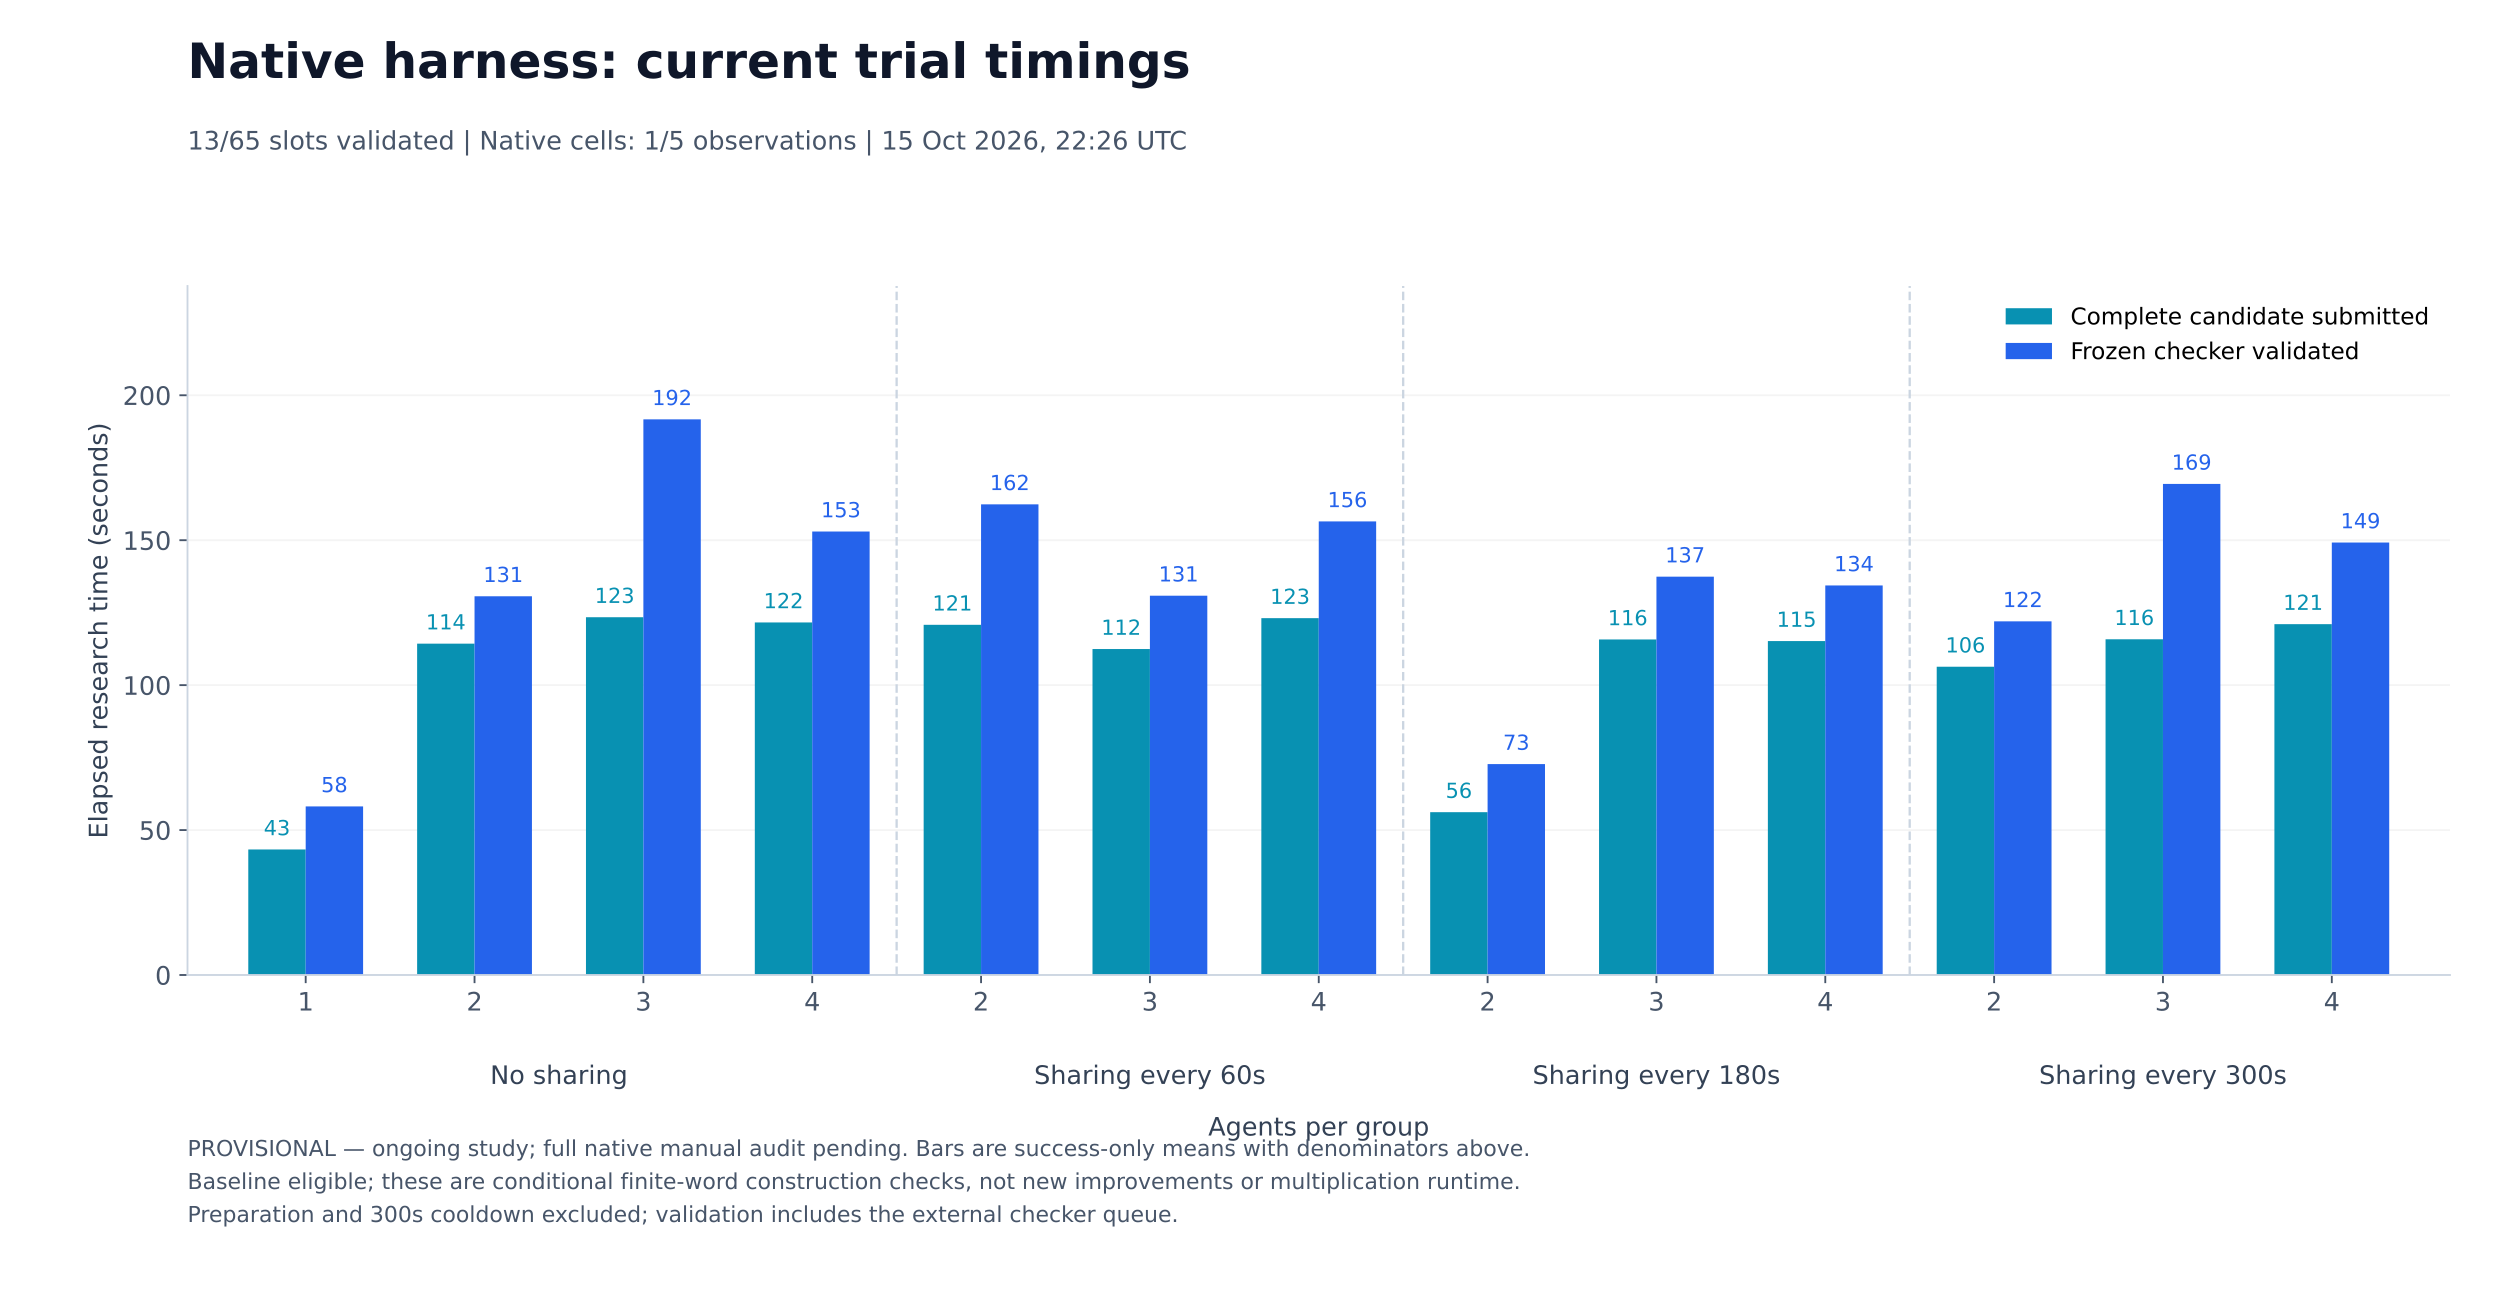
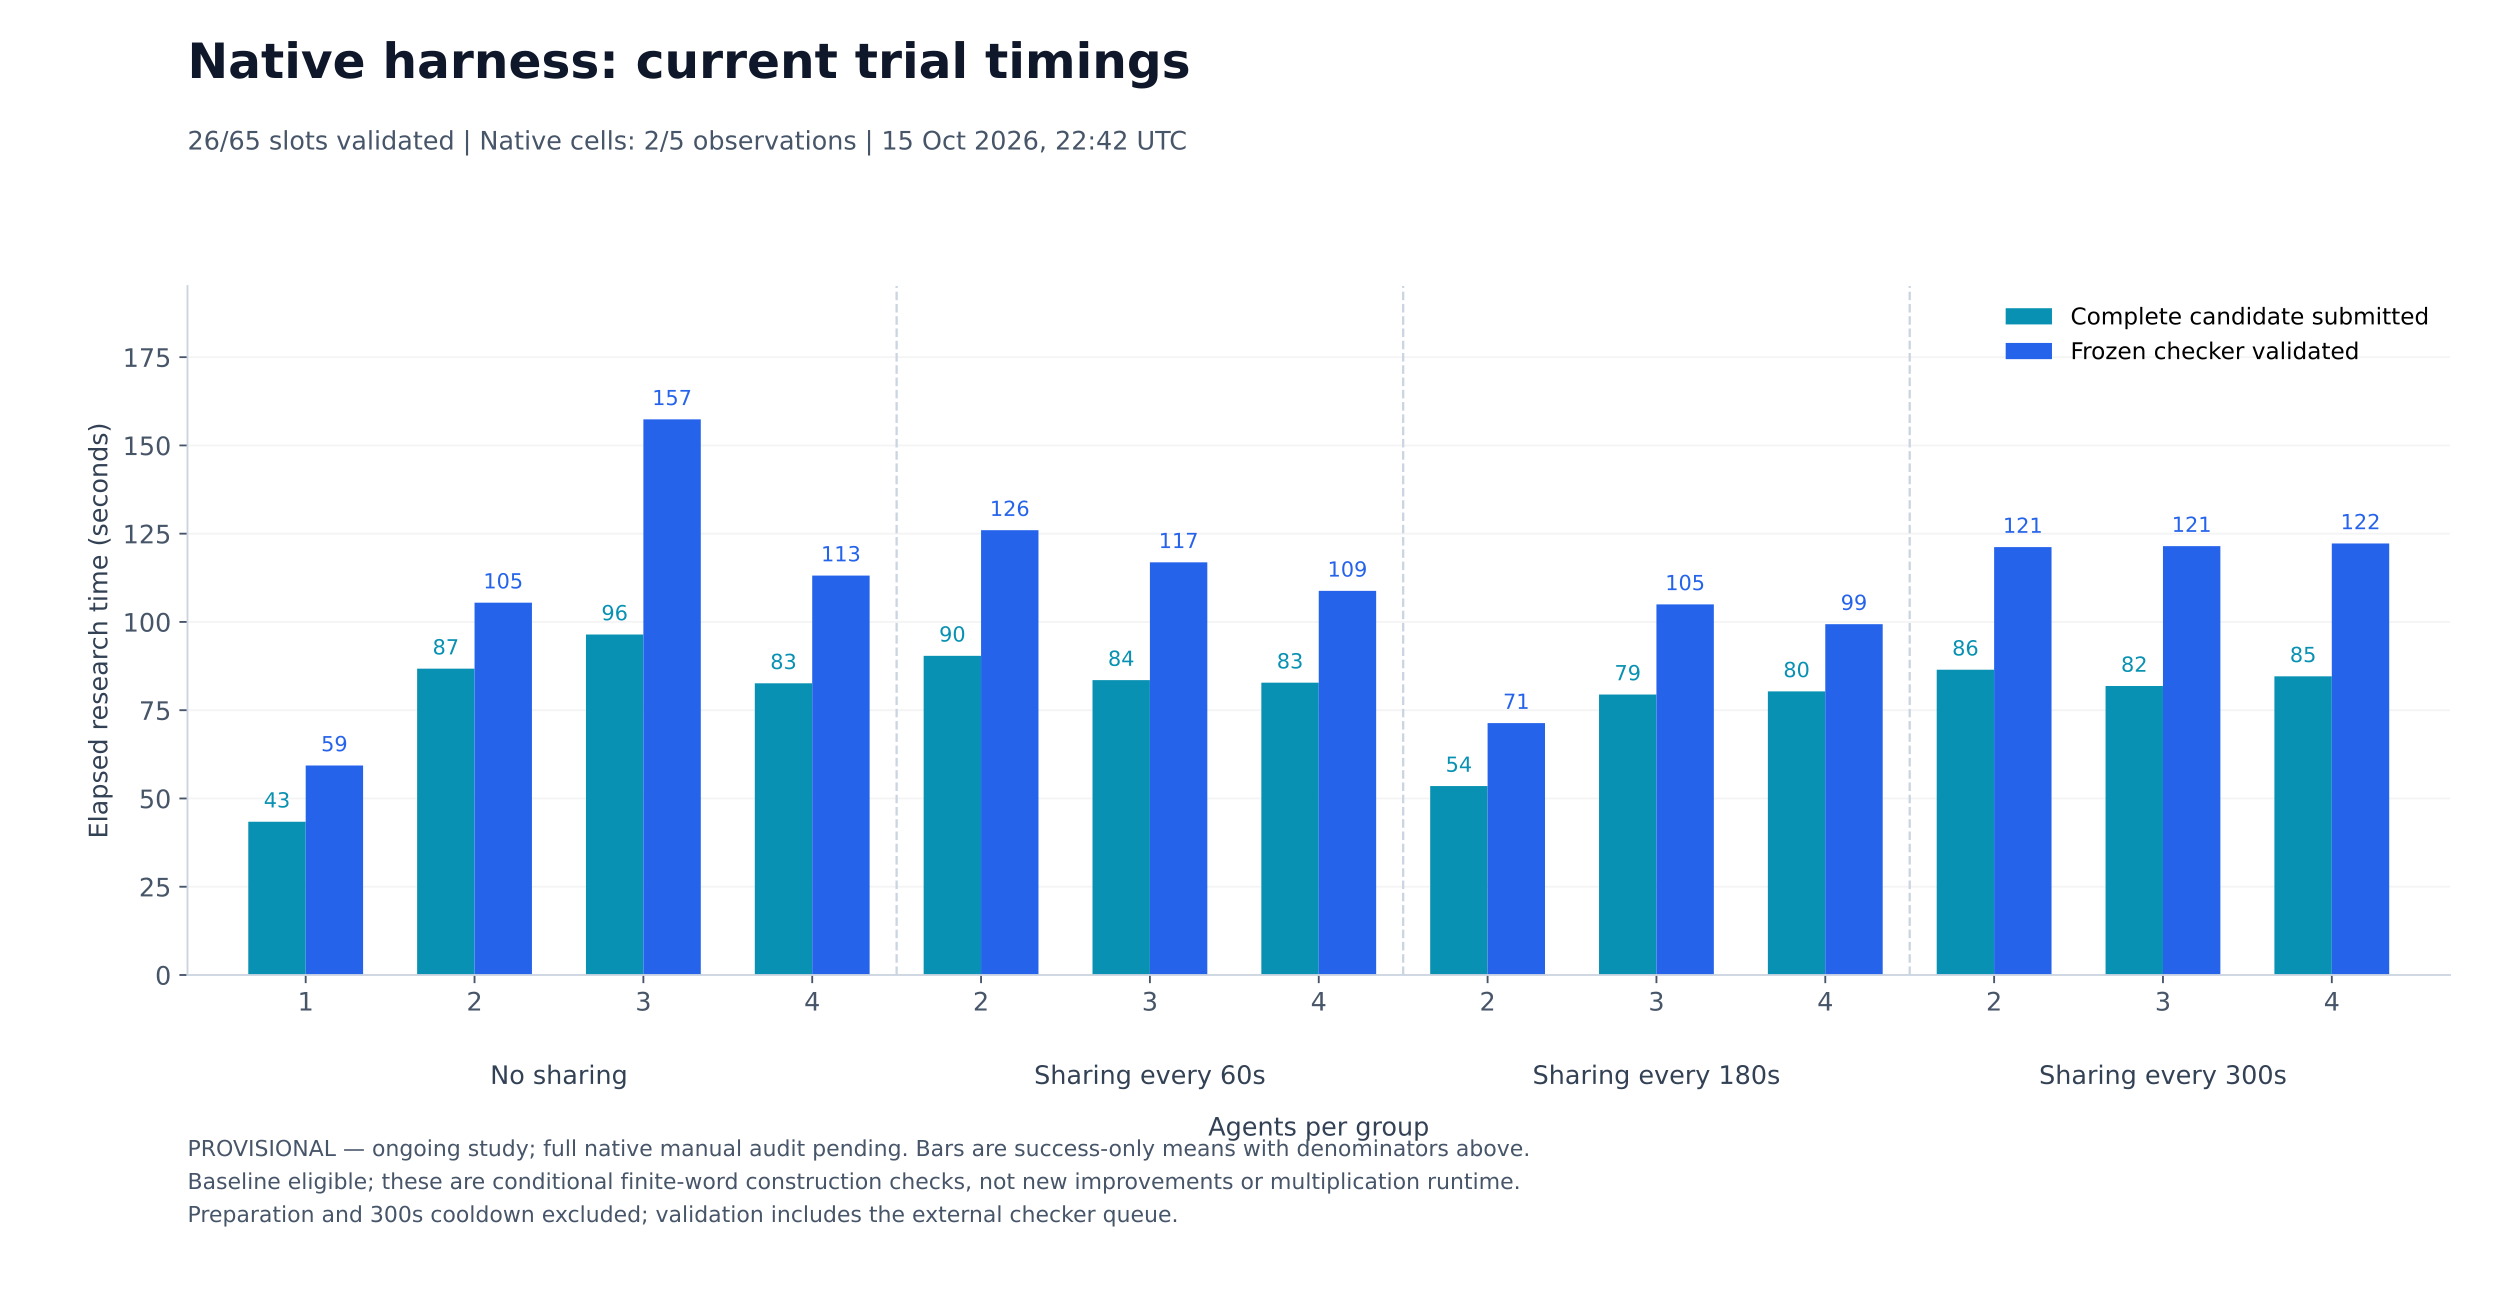
<svg xmlns="http://www.w3.org/2000/svg" xmlns:xlink="http://www.w3.org/1999/xlink" width="1080pt" height="561.6pt" viewBox="0 0 1080 561.6" version="1.1">
  <defs>
    <style type="text/css">*{stroke-linejoin: round; stroke-linecap: butt}</style>
  </defs>
  <g id="figure_1">
    <g id="patch_1">
      <path d="M 0 561.6  L 1080 561.6  L 1080 0  L 0 0  z " style="fill: #ffffff" />
    </g>
    <g id="axes_1">
      <g id="patch_2">
        <path d="M 81 421.2  L 1058.4 421.2  L 1058.4 123.552  L 81 123.552  z " style="fill: #ffffff" />
      </g>
      <g id="matplotlib.axis_1">
        <g id="xtick_1">
          <g id="line2d_1">
            <defs>
-               <path id="mfa0aec7e82" d="M 0 0  L 0 3.5  " style="stroke: #475569; stroke-width: 0.8" />
+               <path id="mf20d6d7701" d="M 0 0  L 0 3.5  " style="stroke: #475569; stroke-width: 0.8" />
            </defs>
            <g>
-               <use xlink:href="#mfa0aec7e82" x="132.058" y="421.2" style="fill: #475569; stroke: #475569; stroke-width: 0.8" />
+               <use xlink:href="#mf20d6d7701" x="132.058" y="421.2" style="fill: #475569; stroke: #475569; stroke-width: 0.8" />
            </g>
          </g>
          <g id="text_1">
            <text style="font-size: 11px; font-family: 'DejaVu Sans'; text-anchor: middle; fill: #475569" x="132.058" y="436.557" transform="rotate(-0 132.0582 436.5574)">1</text>
          </g>
        </g>
        <g id="xtick_2">
          <g id="line2d_2">
            <g>
-               <use xlink:href="#mfa0aec7e82" x="204.999" y="421.2" style="fill: #475569; stroke: #475569; stroke-width: 0.8" />
+               <use xlink:href="#mf20d6d7701" x="204.999" y="421.2" style="fill: #475569; stroke: #475569; stroke-width: 0.8" />
            </g>
          </g>
          <g id="text_2">
            <text style="font-size: 11px; font-family: 'DejaVu Sans'; text-anchor: middle; fill: #475569" x="204.999" y="436.557" transform="rotate(-0 204.9985 436.5574)">2</text>
          </g>
        </g>
        <g id="xtick_3">
          <g id="line2d_3">
            <g>
-               <use xlink:href="#mfa0aec7e82" x="277.939" y="421.2" style="fill: #475569; stroke: #475569; stroke-width: 0.8" />
+               <use xlink:href="#mf20d6d7701" x="277.939" y="421.2" style="fill: #475569; stroke: #475569; stroke-width: 0.8" />
            </g>
          </g>
          <g id="text_3">
            <text style="font-size: 11px; font-family: 'DejaVu Sans'; text-anchor: middle; fill: #475569" x="277.939" y="436.557" transform="rotate(-0 277.9388 436.5574)">3</text>
          </g>
        </g>
        <g id="xtick_4">
          <g id="line2d_4">
            <g>
-               <use xlink:href="#mfa0aec7e82" x="350.879" y="421.2" style="fill: #475569; stroke: #475569; stroke-width: 0.8" />
+               <use xlink:href="#mf20d6d7701" x="350.879" y="421.2" style="fill: #475569; stroke: #475569; stroke-width: 0.8" />
            </g>
          </g>
          <g id="text_4">
            <text style="font-size: 11px; font-family: 'DejaVu Sans'; text-anchor: middle; fill: #475569" x="350.879" y="436.557" transform="rotate(-0 350.8791 436.5574)">4</text>
          </g>
        </g>
        <g id="xtick_5">
          <g id="line2d_5">
            <g>
-               <use xlink:href="#mfa0aec7e82" x="423.819" y="421.2" style="fill: #475569; stroke: #475569; stroke-width: 0.8" />
+               <use xlink:href="#mf20d6d7701" x="423.819" y="421.2" style="fill: #475569; stroke: #475569; stroke-width: 0.8" />
            </g>
          </g>
          <g id="text_5">
            <text style="font-size: 11px; font-family: 'DejaVu Sans'; text-anchor: middle; fill: #475569" x="423.819" y="436.557" transform="rotate(-0 423.8194 436.5574)">2</text>
          </g>
        </g>
        <g id="xtick_6">
          <g id="line2d_6">
            <g>
-               <use xlink:href="#mfa0aec7e82" x="496.76" y="421.2" style="fill: #475569; stroke: #475569; stroke-width: 0.8" />
+               <use xlink:href="#mf20d6d7701" x="496.76" y="421.2" style="fill: #475569; stroke: #475569; stroke-width: 0.8" />
            </g>
          </g>
          <g id="text_6">
            <text style="font-size: 11px; font-family: 'DejaVu Sans'; text-anchor: middle; fill: #475569" x="496.76" y="436.557" transform="rotate(-0 496.7597 436.5574)">3</text>
          </g>
        </g>
        <g id="xtick_7">
          <g id="line2d_7">
            <g>
-               <use xlink:href="#mfa0aec7e82" x="569.7" y="421.2" style="fill: #475569; stroke: #475569; stroke-width: 0.8" />
+               <use xlink:href="#mf20d6d7701" x="569.7" y="421.2" style="fill: #475569; stroke: #475569; stroke-width: 0.8" />
            </g>
          </g>
          <g id="text_7">
            <text style="font-size: 11px; font-family: 'DejaVu Sans'; text-anchor: middle; fill: #475569" x="569.7" y="436.557" transform="rotate(-0 569.7 436.5574)">4</text>
          </g>
        </g>
        <g id="xtick_8">
          <g id="line2d_8">
            <g>
-               <use xlink:href="#mfa0aec7e82" x="642.64" y="421.2" style="fill: #475569; stroke: #475569; stroke-width: 0.8" />
+               <use xlink:href="#mf20d6d7701" x="642.64" y="421.2" style="fill: #475569; stroke: #475569; stroke-width: 0.8" />
            </g>
          </g>
          <g id="text_8">
            <text style="font-size: 11px; font-family: 'DejaVu Sans'; text-anchor: middle; fill: #475569" x="642.64" y="436.557" transform="rotate(-0 642.6403 436.5574)">2</text>
          </g>
        </g>
        <g id="xtick_9">
          <g id="line2d_9">
            <g>
-               <use xlink:href="#mfa0aec7e82" x="715.581" y="421.2" style="fill: #475569; stroke: #475569; stroke-width: 0.8" />
+               <use xlink:href="#mf20d6d7701" x="715.581" y="421.2" style="fill: #475569; stroke: #475569; stroke-width: 0.8" />
            </g>
          </g>
          <g id="text_9">
            <text style="font-size: 11px; font-family: 'DejaVu Sans'; text-anchor: middle; fill: #475569" x="715.581" y="436.557" transform="rotate(-0 715.5806 436.5574)">3</text>
          </g>
        </g>
        <g id="xtick_10">
          <g id="line2d_10">
            <g>
-               <use xlink:href="#mfa0aec7e82" x="788.521" y="421.2" style="fill: #475569; stroke: #475569; stroke-width: 0.8" />
+               <use xlink:href="#mf20d6d7701" x="788.521" y="421.2" style="fill: #475569; stroke: #475569; stroke-width: 0.8" />
            </g>
          </g>
          <g id="text_10">
            <text style="font-size: 11px; font-family: 'DejaVu Sans'; text-anchor: middle; fill: #475569" x="788.521" y="436.557" transform="rotate(-0 788.5209 436.5574)">4</text>
          </g>
        </g>
        <g id="xtick_11">
          <g id="line2d_11">
            <g>
-               <use xlink:href="#mfa0aec7e82" x="861.461" y="421.2" style="fill: #475569; stroke: #475569; stroke-width: 0.8" />
+               <use xlink:href="#mf20d6d7701" x="861.461" y="421.2" style="fill: #475569; stroke: #475569; stroke-width: 0.8" />
            </g>
          </g>
          <g id="text_11">
            <text style="font-size: 11px; font-family: 'DejaVu Sans'; text-anchor: middle; fill: #475569" x="861.461" y="436.557" transform="rotate(-0 861.4612 436.5574)">2</text>
          </g>
        </g>
        <g id="xtick_12">
          <g id="line2d_12">
            <g>
-               <use xlink:href="#mfa0aec7e82" x="934.401" y="421.2" style="fill: #475569; stroke: #475569; stroke-width: 0.8" />
+               <use xlink:href="#mf20d6d7701" x="934.401" y="421.2" style="fill: #475569; stroke: #475569; stroke-width: 0.8" />
            </g>
          </g>
          <g id="text_12">
            <text style="font-size: 11px; font-family: 'DejaVu Sans'; text-anchor: middle; fill: #475569" x="934.401" y="436.557" transform="rotate(-0 934.4015 436.5574)">3</text>
          </g>
        </g>
        <g id="xtick_13">
          <g id="line2d_13">
            <g>
-               <use xlink:href="#mfa0aec7e82" x="1007.342" y="421.2" style="fill: #475569; stroke: #475569; stroke-width: 0.8" />
+               <use xlink:href="#mf20d6d7701" x="1007.342" y="421.2" style="fill: #475569; stroke: #475569; stroke-width: 0.8" />
            </g>
          </g>
          <g id="text_13">
            <text style="font-size: 11px; font-family: 'DejaVu Sans'; text-anchor: middle; fill: #475569" x="1007.342" y="436.557" transform="rotate(-0 1007.342 436.5574)">4</text>
          </g>
        </g>
        <g id="text_14">
          <text style="font-size: 11px; font-family: 'DejaVu Sans'; text-anchor: middle; fill: #334155" x="569.7" y="490.557" transform="rotate(-0 569.7 490.5574)">Agents per group</text>
        </g>
      </g>
      <g id="matplotlib.axis_2">
        <g id="ytick_1">
          <g id="line2d_14">
-             <path d="M 81 421.2  L 1058.4 421.2  " clip-path="url(#paf97c0aaf8)" style="fill: none; stroke: #b0b0b0; stroke-opacity: 0.14; stroke-width: 0.8; stroke-linecap: square" />
+             <path d="M 81 421.2  L 1058.4 421.2  " clip-path="url(#pf1ee3f1481)" style="fill: none; stroke: #b0b0b0; stroke-opacity: 0.14; stroke-width: 0.8; stroke-linecap: square" />
          </g>
          <g id="line2d_15">
            <defs>
-               <path id="m4b187f34db" d="M 0 0  L -3.5 0  " style="stroke: #475569; stroke-width: 0.8" />
+               <path id="mda71399b94" d="M 0 0  L -3.5 0  " style="stroke: #475569; stroke-width: 0.8" />
            </defs>
            <g>
-               <use xlink:href="#m4b187f34db" x="81" y="421.2" style="fill: #475569; stroke: #475569; stroke-width: 0.8" />
+               <use xlink:href="#mda71399b94" x="81" y="421.2" style="fill: #475569; stroke: #475569; stroke-width: 0.8" />
            </g>
          </g>
          <g id="text_15">
            <text style="font-size: 11px; font-family: 'DejaVu Sans'; text-anchor: end; fill: #475569" x="74" y="425.379" transform="rotate(-0 74 425.3787)">0</text>
          </g>
        </g>
        <g id="ytick_2">
          <g id="line2d_16">
-             <path d="M 81 358.586  L 1058.4 358.586  " clip-path="url(#paf97c0aaf8)" style="fill: none; stroke: #b0b0b0; stroke-opacity: 0.14; stroke-width: 0.8; stroke-linecap: square" />
+             <path d="M 81 383.071  L 1058.4 383.071  " clip-path="url(#pf1ee3f1481)" style="fill: none; stroke: #b0b0b0; stroke-opacity: 0.14; stroke-width: 0.8; stroke-linecap: square" />
          </g>
          <g id="line2d_17">
            <g>
-               <use xlink:href="#m4b187f34db" x="81" y="358.586" style="fill: #475569; stroke: #475569; stroke-width: 0.8" />
+               <use xlink:href="#mda71399b94" x="81" y="383.071" style="fill: #475569; stroke: #475569; stroke-width: 0.8" />
            </g>
          </g>
          <g id="text_16">
-             <text style="font-size: 11px; font-family: 'DejaVu Sans'; text-anchor: end; fill: #475569" x="74" y="362.765" transform="rotate(-0 74 362.7651)">50</text>
+             <text style="font-size: 11px; font-family: 'DejaVu Sans'; text-anchor: end; fill: #475569" x="74" y="387.249" transform="rotate(-0 74 387.2494)">25</text>
          </g>
        </g>
        <g id="ytick_3">
          <g id="line2d_18">
-             <path d="M 81 295.973  L 1058.4 295.973  " clip-path="url(#paf97c0aaf8)" style="fill: none; stroke: #b0b0b0; stroke-opacity: 0.14; stroke-width: 0.8; stroke-linecap: square" />
+             <path d="M 81 344.941  L 1058.4 344.941  " clip-path="url(#pf1ee3f1481)" style="fill: none; stroke: #b0b0b0; stroke-opacity: 0.14; stroke-width: 0.8; stroke-linecap: square" />
          </g>
          <g id="line2d_19">
            <g>
-               <use xlink:href="#m4b187f34db" x="81" y="295.973" style="fill: #475569; stroke: #475569; stroke-width: 0.8" />
+               <use xlink:href="#mda71399b94" x="81" y="344.941" style="fill: #475569; stroke: #475569; stroke-width: 0.8" />
            </g>
          </g>
          <g id="text_17">
-             <text style="font-size: 11px; font-family: 'DejaVu Sans'; text-anchor: end; fill: #475569" x="74" y="300.151" transform="rotate(-0 74 300.1515)">100</text>
+             <text style="font-size: 11px; font-family: 'DejaVu Sans'; text-anchor: end; fill: #475569" x="74" y="349.12" transform="rotate(-0 74 349.1201)">50</text>
          </g>
        </g>
        <g id="ytick_4">
          <g id="line2d_20">
-             <path d="M 81 233.359  L 1058.4 233.359  " clip-path="url(#paf97c0aaf8)" style="fill: none; stroke: #b0b0b0; stroke-opacity: 0.14; stroke-width: 0.8; stroke-linecap: square" />
+             <path d="M 81 306.812  L 1058.4 306.812  " clip-path="url(#pf1ee3f1481)" style="fill: none; stroke: #b0b0b0; stroke-opacity: 0.14; stroke-width: 0.8; stroke-linecap: square" />
          </g>
          <g id="line2d_21">
            <g>
-               <use xlink:href="#m4b187f34db" x="81" y="233.359" style="fill: #475569; stroke: #475569; stroke-width: 0.8" />
+               <use xlink:href="#mda71399b94" x="81" y="306.812" style="fill: #475569; stroke: #475569; stroke-width: 0.8" />
            </g>
          </g>
          <g id="text_18">
-             <text style="font-size: 11px; font-family: 'DejaVu Sans'; text-anchor: end; fill: #475569" x="74" y="237.538" transform="rotate(-0 74 237.5379)">150</text>
+             <text style="font-size: 11px; font-family: 'DejaVu Sans'; text-anchor: end; fill: #475569" x="74" y="310.991" transform="rotate(-0 74 310.9908)">75</text>
          </g>
        </g>
        <g id="ytick_5">
          <g id="line2d_22">
-             <path d="M 81 170.746  L 1058.4 170.746  " clip-path="url(#paf97c0aaf8)" style="fill: none; stroke: #b0b0b0; stroke-opacity: 0.14; stroke-width: 0.8; stroke-linecap: square" />
+             <path d="M 81 268.683  L 1058.4 268.683  " clip-path="url(#pf1ee3f1481)" style="fill: none; stroke: #b0b0b0; stroke-opacity: 0.14; stroke-width: 0.8; stroke-linecap: square" />
          </g>
          <g id="line2d_23">
            <g>
-               <use xlink:href="#m4b187f34db" x="81" y="170.746" style="fill: #475569; stroke: #475569; stroke-width: 0.8" />
+               <use xlink:href="#mda71399b94" x="81" y="268.683" style="fill: #475569; stroke: #475569; stroke-width: 0.8" />
            </g>
          </g>
          <g id="text_19">
-             <text style="font-size: 11px; font-family: 'DejaVu Sans'; text-anchor: end; fill: #475569" x="74" y="174.924" transform="rotate(-0 74 174.9243)">200</text>
-           </g>
-         </g>
-         <g id="text_20">
+             <text style="font-size: 11px; font-family: 'DejaVu Sans'; text-anchor: end; fill: #475569" x="74" y="272.861" transform="rotate(-0 74 272.8615)">100</text>
+           </g>
+         </g>
+         <g id="ytick_6">
+           <g id="line2d_24">
+             <path d="M 81 230.553  L 1058.4 230.553  " clip-path="url(#pf1ee3f1481)" style="fill: none; stroke: #b0b0b0; stroke-opacity: 0.14; stroke-width: 0.8; stroke-linecap: square" />
+           </g>
+           <g id="line2d_25">
+             <g>
+               <use xlink:href="#mda71399b94" x="81" y="230.553" style="fill: #475569; stroke: #475569; stroke-width: 0.8" />
+             </g>
+           </g>
+           <g id="text_20">
+             <text style="font-size: 11px; font-family: 'DejaVu Sans'; text-anchor: end; fill: #475569" x="74" y="234.732" transform="rotate(-0 74 234.7322)">125</text>
+           </g>
+         </g>
+         <g id="ytick_7">
+           <g id="line2d_26">
+             <path d="M 81 192.424  L 1058.4 192.424  " clip-path="url(#pf1ee3f1481)" style="fill: none; stroke: #b0b0b0; stroke-opacity: 0.14; stroke-width: 0.8; stroke-linecap: square" />
+           </g>
+           <g id="line2d_27">
+             <g>
+               <use xlink:href="#mda71399b94" x="81" y="192.424" style="fill: #475569; stroke: #475569; stroke-width: 0.8" />
+             </g>
+           </g>
+           <g id="text_21">
+             <text style="font-size: 11px; font-family: 'DejaVu Sans'; text-anchor: end; fill: #475569" x="74" y="196.603" transform="rotate(-0 74 196.6029)">150</text>
+           </g>
+         </g>
+         <g id="ytick_8">
+           <g id="line2d_28">
+             <path d="M 81 154.295  L 1058.4 154.295  " clip-path="url(#pf1ee3f1481)" style="fill: none; stroke: #b0b0b0; stroke-opacity: 0.14; stroke-width: 0.8; stroke-linecap: square" />
+           </g>
+           <g id="line2d_29">
+             <g>
+               <use xlink:href="#mda71399b94" x="81" y="154.295" style="fill: #475569; stroke: #475569; stroke-width: 0.8" />
+             </g>
+           </g>
+           <g id="text_22">
+             <text style="font-size: 11px; font-family: 'DejaVu Sans'; text-anchor: end; fill: #475569" x="74" y="158.474" transform="rotate(-0 74 158.4736)">175</text>
+           </g>
+         </g>
+         <g id="text_23">
          <text style="font-size: 11px; font-family: 'DejaVu Sans'; text-anchor: middle; fill: #334155" x="46.361" y="272.376" transform="rotate(-90 46.36117 272.376)">Elapsed research time (seconds)</text>
        </g>
      </g>
      <g id="patch_3">
-         <path d="M 107.259 421.2  L 132.058 421.2  L 132.058 366.972  L 107.259 366.972  z " clip-path="url(#paf97c0aaf8)" style="fill: #0891b2" />
+         <path d="M 107.259 421.2  L 132.058 421.2  L 132.058 354.995  L 107.259 354.995  z " clip-path="url(#pf1ee3f1481)" style="fill: #0891b2" />
      </g>
      <g id="patch_4">
-         <path d="M 180.199 421.2  L 204.999 421.2  L 204.999 278.059  L 180.199 278.059  z " clip-path="url(#paf97c0aaf8)" style="fill: #0891b2" />
+         <path d="M 180.199 421.2  L 204.999 421.2  L 204.999 288.861  L 180.199 288.861  z " clip-path="url(#pf1ee3f1481)" style="fill: #0891b2" />
      </g>
      <g id="patch_5">
-         <path d="M 253.139 421.2  L 277.939 421.2  L 277.939 266.642  L 253.139 266.642  z " clip-path="url(#paf97c0aaf8)" style="fill: #0891b2" />
+         <path d="M 253.139 421.2  L 277.939 421.2  L 277.939 274.11  L 253.139 274.11  z " clip-path="url(#pf1ee3f1481)" style="fill: #0891b2" />
      </g>
      <g id="patch_6">
-         <path d="M 326.079 421.2  L 350.879 421.2  L 350.879 268.899  L 326.079 268.899  z " clip-path="url(#paf97c0aaf8)" style="fill: #0891b2" />
+         <path d="M 326.079 421.2  L 350.879 421.2  L 350.879 295.184  L 326.079 295.184  z " clip-path="url(#pf1ee3f1481)" style="fill: #0891b2" />
      </g>
      <g id="patch_7">
-         <path d="M 399.02 421.2  L 423.819 421.2  L 423.819 269.919  L 399.02 269.919  z " clip-path="url(#paf97c0aaf8)" style="fill: #0891b2" />
+         <path d="M 399.02 421.2  L 423.819 421.2  L 423.819 283.321  L 399.02 283.321  z " clip-path="url(#pf1ee3f1481)" style="fill: #0891b2" />
      </g>
      <g id="patch_8">
-         <path d="M 471.96 421.2  L 496.76 421.2  L 496.76 280.382  L 471.96 280.382  z " clip-path="url(#paf97c0aaf8)" style="fill: #0891b2" />
+         <path d="M 471.96 421.2  L 496.76 421.2  L 496.76 293.814  L 471.96 293.814  z " clip-path="url(#pf1ee3f1481)" style="fill: #0891b2" />
      </g>
      <g id="patch_9">
-         <path d="M 544.9 421.2  L 569.7 421.2  L 569.7 267.043  L 544.9 267.043  z " clip-path="url(#paf97c0aaf8)" style="fill: #0891b2" />
+         <path d="M 544.9 421.2  L 569.7 421.2  L 569.7 294.916  L 544.9 294.916  z " clip-path="url(#pf1ee3f1481)" style="fill: #0891b2" />
      </g>
      <g id="patch_10">
-         <path d="M 617.841 421.2  L 642.64 421.2  L 642.64 350.861  L 617.841 350.861  z " clip-path="url(#paf97c0aaf8)" style="fill: #0891b2" />
+         <path d="M 617.841 421.2  L 642.64 421.2  L 642.64 339.575  L 617.841 339.575  z " clip-path="url(#pf1ee3f1481)" style="fill: #0891b2" />
      </g>
      <g id="patch_11">
-         <path d="M 690.781 421.2  L 715.581 421.2  L 715.581 276.248  L 690.781 276.248  z " clip-path="url(#paf97c0aaf8)" style="fill: #0891b2" />
+         <path d="M 690.781 421.2  L 715.581 421.2  L 715.581 300.036  L 690.781 300.036  z " clip-path="url(#pf1ee3f1481)" style="fill: #0891b2" />
      </g>
      <g id="patch_12">
-         <path d="M 763.721 421.2  L 788.521 421.2  L 788.521 276.943  L 763.721 276.943  z " clip-path="url(#paf97c0aaf8)" style="fill: #0891b2" />
+         <path d="M 763.721 421.2  L 788.521 421.2  L 788.521 298.682  L 763.721 298.682  z " clip-path="url(#pf1ee3f1481)" style="fill: #0891b2" />
      </g>
      <g id="patch_13">
-         <path d="M 836.661 421.2  L 861.461 421.2  L 861.461 288.028  L 836.661 288.028  z " clip-path="url(#paf97c0aaf8)" style="fill: #0891b2" />
+         <path d="M 836.661 421.2  L 861.461 421.2  L 861.461 289.32  L 836.661 289.32  z " clip-path="url(#pf1ee3f1481)" style="fill: #0891b2" />
      </g>
      <g id="patch_14">
-         <path d="M 909.602 421.2  L 934.401 421.2  L 934.401 276.17  L 909.602 276.17  z " clip-path="url(#paf97c0aaf8)" style="fill: #0891b2" />
+         <path d="M 909.602 421.2  L 934.401 421.2  L 934.401 296.351  L 909.602 296.351  z " clip-path="url(#pf1ee3f1481)" style="fill: #0891b2" />
      </g>
      <g id="patch_15">
-         <path d="M 982.542 421.2  L 1007.342 421.2  L 1007.342 269.637  L 982.542 269.637  z " clip-path="url(#paf97c0aaf8)" style="fill: #0891b2" />
+         <path d="M 982.542 421.2  L 1007.342 421.2  L 1007.342 292.176  L 982.542 292.176  z " clip-path="url(#pf1ee3f1481)" style="fill: #0891b2" />
      </g>
      <g id="patch_16">
-         <path d="M 132.058 421.2  L 156.858 421.2  L 156.858 348.375  L 132.058 348.375  z " clip-path="url(#paf97c0aaf8)" style="fill: #2563eb" />
+         <path d="M 132.058 421.2  L 156.858 421.2  L 156.858 330.694  L 132.058 330.694  z " clip-path="url(#pf1ee3f1481)" style="fill: #2563eb" />
      </g>
      <g id="patch_17">
-         <path d="M 204.999 421.2  L 229.798 421.2  L 229.798 257.59  L 204.999 257.59  z " clip-path="url(#paf97c0aaf8)" style="fill: #2563eb" />
+         <path d="M 204.999 421.2  L 229.798 421.2  L 229.798 260.358  L 204.999 260.358  z " clip-path="url(#pf1ee3f1481)" style="fill: #2563eb" />
      </g>
      <g id="patch_18">
-         <path d="M 277.939 421.2  L 302.739 421.2  L 302.739 181.161  L 277.939 181.161  z " clip-path="url(#paf97c0aaf8)" style="fill: #2563eb" />
+         <path d="M 277.939 421.2  L 302.739 421.2  L 302.739 181.161  L 277.939 181.161  z " clip-path="url(#pf1ee3f1481)" style="fill: #2563eb" />
      </g>
      <g id="patch_19">
-         <path d="M 350.879 421.2  L 375.679 421.2  L 375.679 229.616  L 350.879 229.616  z " clip-path="url(#paf97c0aaf8)" style="fill: #2563eb" />
+         <path d="M 350.879 421.2  L 375.679 421.2  L 375.679 248.646  L 350.879 248.646  z " clip-path="url(#pf1ee3f1481)" style="fill: #2563eb" />
      </g>
      <g id="patch_20">
-         <path d="M 423.819 421.2  L 448.619 421.2  L 448.619 217.88  L 423.819 217.88  z " clip-path="url(#paf97c0aaf8)" style="fill: #2563eb" />
+         <path d="M 423.819 421.2  L 448.619 421.2  L 448.619 229.043  L 423.819 229.043  z " clip-path="url(#pf1ee3f1481)" style="fill: #2563eb" />
      </g>
      <g id="patch_21">
-         <path d="M 496.76 421.2  L 521.559 421.2  L 521.559 257.345  L 496.76 257.345  z " clip-path="url(#paf97c0aaf8)" style="fill: #2563eb" />
+         <path d="M 496.76 421.2  L 521.559 421.2  L 521.559 242.929  L 496.76 242.929  z " clip-path="url(#pf1ee3f1481)" style="fill: #2563eb" />
      </g>
      <g id="patch_22">
-         <path d="M 569.7 421.2  L 594.5 421.2  L 594.5 225.251  L 569.7 225.251  z " clip-path="url(#paf97c0aaf8)" style="fill: #2563eb" />
+         <path d="M 569.7 421.2  L 594.5 421.2  L 594.5 255.254  L 569.7 255.254  z " clip-path="url(#pf1ee3f1481)" style="fill: #2563eb" />
      </g>
      <g id="patch_23">
-         <path d="M 642.64 421.2  L 667.44 421.2  L 667.44 330.085  L 642.64 330.085  z " clip-path="url(#paf97c0aaf8)" style="fill: #2563eb" />
+         <path d="M 642.64 421.2  L 667.44 421.2  L 667.44 312.382  L 642.64 312.382  z " clip-path="url(#pf1ee3f1481)" style="fill: #2563eb" />
      </g>
      <g id="patch_24">
-         <path d="M 715.581 421.2  L 740.38 421.2  L 740.38 249.12  L 715.581 249.12  z " clip-path="url(#paf97c0aaf8)" style="fill: #2563eb" />
+         <path d="M 715.581 421.2  L 740.38 421.2  L 740.38 261.097  L 715.581 261.097  z " clip-path="url(#pf1ee3f1481)" style="fill: #2563eb" />
      </g>
      <g id="patch_25">
-         <path d="M 788.521 421.2  L 813.321 421.2  L 813.321 252.917  L 788.521 252.917  z " clip-path="url(#paf97c0aaf8)" style="fill: #2563eb" />
+         <path d="M 788.521 421.2  L 813.321 421.2  L 813.321 269.648  L 788.521 269.648  z " clip-path="url(#pf1ee3f1481)" style="fill: #2563eb" />
      </g>
      <g id="patch_26">
-         <path d="M 861.461 421.2  L 886.261 421.2  L 886.261 268.422  L 861.461 268.422  z " clip-path="url(#paf97c0aaf8)" style="fill: #2563eb" />
+         <path d="M 861.461 421.2  L 886.261 421.2  L 886.261 236.346  L 861.461 236.346  z " clip-path="url(#pf1ee3f1481)" style="fill: #2563eb" />
      </g>
      <g id="patch_27">
-         <path d="M 934.401 421.2  L 959.201 421.2  L 959.201 209.055  L 934.401 209.055  z " clip-path="url(#paf97c0aaf8)" style="fill: #2563eb" />
+         <path d="M 934.401 421.2  L 959.201 421.2  L 959.201 235.932  L 934.401 235.932  z " clip-path="url(#pf1ee3f1481)" style="fill: #2563eb" />
      </g>
      <g id="patch_28">
-         <path d="M 1007.342 421.2  L 1032.141 421.2  L 1032.141 234.374  L 1007.342 234.374  z " clip-path="url(#paf97c0aaf8)" style="fill: #2563eb" />
-       </g>
-       <g id="line2d_24">
-         <path d="M 387.349 421.2  L 387.349 123.552  " clip-path="url(#paf97c0aaf8)" style="fill: none; stroke-dasharray: 3.7,1.6; stroke-dashoffset: 0; stroke: #cbd5e1" />
-       </g>
-       <g id="line2d_25">
-         <path d="M 606.17 421.2  L 606.17 123.552  " clip-path="url(#paf97c0aaf8)" style="fill: none; stroke-dasharray: 3.7,1.6; stroke-dashoffset: 0; stroke: #cbd5e1" />
-       </g>
-       <g id="line2d_26">
-         <path d="M 824.991 421.2  L 824.991 123.552  " clip-path="url(#paf97c0aaf8)" style="fill: none; stroke-dasharray: 3.7,1.6; stroke-dashoffset: 0; stroke: #cbd5e1" />
+         <path d="M 1007.342 421.2  L 1032.141 421.2  L 1032.141 234.782  L 1007.342 234.782  z " clip-path="url(#pf1ee3f1481)" style="fill: #2563eb" />
+       </g>
+       <g id="line2d_30">
+         <path d="M 387.349 421.2  L 387.349 123.552  " clip-path="url(#pf1ee3f1481)" style="fill: none; stroke-dasharray: 3.7,1.6; stroke-dashoffset: 0; stroke: #cbd5e1" />
+       </g>
+       <g id="line2d_31">
+         <path d="M 606.17 421.2  L 606.17 123.552  " clip-path="url(#pf1ee3f1481)" style="fill: none; stroke-dasharray: 3.7,1.6; stroke-dashoffset: 0; stroke: #cbd5e1" />
+       </g>
+       <g id="line2d_32">
+         <path d="M 824.991 421.2  L 824.991 123.552  " clip-path="url(#pf1ee3f1481)" style="fill: none; stroke-dasharray: 3.7,1.6; stroke-dashoffset: 0; stroke: #cbd5e1" />
      </g>
      <g id="patch_29">
        <path d="M 81 421.2  L 81 123.552  " style="fill: none; stroke: #cbd5e1; stroke-width: 0.8; stroke-linejoin: miter; stroke-linecap: square" />
      </g>
      <g id="patch_30">
        <path d="M 81 421.2  L 1058.4 421.2  " style="fill: none; stroke: #cbd5e1; stroke-width: 0.8; stroke-linejoin: miter; stroke-linecap: square" />
      </g>
-       <g id="text_21">
-         <text style="font-size: 9px; font-family: 'DejaVu Sans'; text-anchor: middle; fill: #0891b2" x="119.658" y="360.81" transform="rotate(-0 119.6584 360.81)">43</text>
-       </g>
-       <g id="text_22">
-         <text style="font-size: 9px; font-family: 'DejaVu Sans'; text-anchor: middle; fill: #0891b2" x="192.599" y="271.897" transform="rotate(-0 192.5987 271.8971)">114</text>
-       </g>
-       <g id="text_23">
-         <text style="font-size: 9px; font-family: 'DejaVu Sans'; text-anchor: middle; fill: #0891b2" x="265.539" y="260.48" transform="rotate(-0 265.539 260.4802)">123</text>
-       </g>
      <g id="text_24">
-         <text style="font-size: 9px; font-family: 'DejaVu Sans'; text-anchor: middle; fill: #0891b2" x="338.479" y="262.736" transform="rotate(-0 338.4793 262.7364)">122</text>
+         <text style="font-size: 9px; font-family: 'DejaVu Sans'; text-anchor: middle; fill: #0891b2" x="119.658" y="348.833" transform="rotate(-0 119.6584 348.8327)">43</text>
      </g>
      <g id="text_25">
-         <text style="font-size: 9px; font-family: 'DejaVu Sans'; text-anchor: middle; fill: #0891b2" x="411.42" y="263.756" transform="rotate(-0 411.4196 263.7565)">121</text>
+         <text style="font-size: 9px; font-family: 'DejaVu Sans'; text-anchor: middle; fill: #0891b2" x="192.599" y="282.699" transform="rotate(-0 192.5987 282.6986)">87</text>
      </g>
      <g id="text_26">
-         <text style="font-size: 9px; font-family: 'DejaVu Sans'; text-anchor: middle; fill: #0891b2" x="484.36" y="274.22" transform="rotate(-0 484.3599 274.2202)">112</text>
+         <text style="font-size: 9px; font-family: 'DejaVu Sans'; text-anchor: middle; fill: #0891b2" x="265.539" y="267.948" transform="rotate(-0 265.539 267.9483)">96</text>
      </g>
      <g id="text_27">
-         <text style="font-size: 9px; font-family: 'DejaVu Sans'; text-anchor: middle; fill: #0891b2" x="557.3" y="260.881" transform="rotate(-0 557.3001 260.8807)">123</text>
+         <text style="font-size: 9px; font-family: 'DejaVu Sans'; text-anchor: middle; fill: #0891b2" x="338.479" y="289.022" transform="rotate(-0 338.4793 289.0215)">83</text>
      </g>
      <g id="text_28">
-         <text style="font-size: 9px; font-family: 'DejaVu Sans'; text-anchor: middle; fill: #0891b2" x="630.24" y="344.699" transform="rotate(-0 630.2404 344.6989)">56</text>
+         <text style="font-size: 9px; font-family: 'DejaVu Sans'; text-anchor: middle; fill: #0891b2" x="411.42" y="277.159" transform="rotate(-0 411.4196 277.1588)">90</text>
      </g>
      <g id="text_29">
-         <text style="font-size: 9px; font-family: 'DejaVu Sans'; text-anchor: middle; fill: #0891b2" x="703.181" y="270.086" transform="rotate(-0 703.1807 270.0862)">116</text>
+         <text style="font-size: 9px; font-family: 'DejaVu Sans'; text-anchor: middle; fill: #0891b2" x="484.36" y="287.652" transform="rotate(-0 484.3599 287.6523)">84</text>
      </g>
      <g id="text_30">
-         <text style="font-size: 9px; font-family: 'DejaVu Sans'; text-anchor: middle; fill: #0891b2" x="776.121" y="270.781" transform="rotate(-0 776.121 270.7811)">115</text>
+         <text style="font-size: 9px; font-family: 'DejaVu Sans'; text-anchor: middle; fill: #0891b2" x="557.3" y="288.754" transform="rotate(-0 557.3001 288.7537)">83</text>
      </g>
      <g id="text_31">
-         <text style="font-size: 9px; font-family: 'DejaVu Sans'; text-anchor: middle; fill: #0891b2" x="849.061" y="281.866" transform="rotate(-0 849.0613 281.8657)">106</text>
+         <text style="font-size: 9px; font-family: 'DejaVu Sans'; text-anchor: middle; fill: #0891b2" x="630.24" y="333.413" transform="rotate(-0 630.2404 333.4129)">54</text>
      </g>
      <g id="text_32">
-         <text style="font-size: 9px; font-family: 'DejaVu Sans'; text-anchor: middle; fill: #0891b2" x="922.002" y="270.008" transform="rotate(-0 922.0016 270.0083)">116</text>
+         <text style="font-size: 9px; font-family: 'DejaVu Sans'; text-anchor: middle; fill: #0891b2" x="703.181" y="293.874" transform="rotate(-0 703.1807 293.8742)">79</text>
      </g>
      <g id="text_33">
-         <text style="font-size: 9px; font-family: 'DejaVu Sans'; text-anchor: middle; fill: #0891b2" x="994.942" y="263.475" transform="rotate(-0 994.9419 263.4746)">121</text>
+         <text style="font-size: 9px; font-family: 'DejaVu Sans'; text-anchor: middle; fill: #0891b2" x="776.121" y="292.52" transform="rotate(-0 776.121 292.5197)">80</text>
      </g>
      <g id="text_34">
-         <text style="font-size: 9px; font-family: 'DejaVu Sans'; text-anchor: middle; fill: #2563eb" x="144.458" y="342.212" transform="rotate(-0 144.4581 342.2124)">58</text>
+         <text style="font-size: 9px; font-family: 'DejaVu Sans'; text-anchor: middle; fill: #0891b2" x="849.061" y="283.158" transform="rotate(-0 849.0613 283.158)">86</text>
      </g>
      <g id="text_35">
-         <text style="font-size: 9px; font-family: 'DejaVu Sans'; text-anchor: middle; fill: #2563eb" x="217.398" y="251.428" transform="rotate(-0 217.3984 251.428)">131</text>
+         <text style="font-size: 9px; font-family: 'DejaVu Sans'; text-anchor: middle; fill: #0891b2" x="922.002" y="290.189" transform="rotate(-0 922.0016 290.1892)">82</text>
      </g>
      <g id="text_36">
-         <text style="font-size: 9px; font-family: 'DejaVu Sans'; text-anchor: middle; fill: #2563eb" x="290.339" y="174.999" transform="rotate(-0 290.3387 174.9992)">192</text>
+         <text style="font-size: 9px; font-family: 'DejaVu Sans'; text-anchor: middle; fill: #0891b2" x="994.942" y="286.014" transform="rotate(-0 994.9419 286.014)">85</text>
      </g>
      <g id="text_37">
-         <text style="font-size: 9px; font-family: 'DejaVu Sans'; text-anchor: middle; fill: #2563eb" x="363.279" y="223.454" transform="rotate(-0 363.279 223.4535)">153</text>
+         <text style="font-size: 9px; font-family: 'DejaVu Sans'; text-anchor: middle; fill: #2563eb" x="144.458" y="324.532" transform="rotate(-0 144.4581 324.5317)">59</text>
      </g>
      <g id="text_38">
-         <text style="font-size: 9px; font-family: 'DejaVu Sans'; text-anchor: middle; fill: #2563eb" x="436.219" y="211.718" transform="rotate(-0 436.2193 211.7183)">162</text>
+         <text style="font-size: 9px; font-family: 'DejaVu Sans'; text-anchor: middle; fill: #2563eb" x="217.398" y="254.196" transform="rotate(-0 217.3984 254.1957)">105</text>
      </g>
      <g id="text_39">
-         <text style="font-size: 9px; font-family: 'DejaVu Sans'; text-anchor: middle; fill: #2563eb" x="509.16" y="251.183" transform="rotate(-0 509.1596 251.1827)">131</text>
+         <text style="font-size: 9px; font-family: 'DejaVu Sans'; text-anchor: middle; fill: #2563eb" x="290.339" y="174.999" transform="rotate(-0 290.3387 174.9992)">157</text>
      </g>
      <g id="text_40">
-         <text style="font-size: 9px; font-family: 'DejaVu Sans'; text-anchor: middle; fill: #2563eb" x="582.1" y="219.089" transform="rotate(-0 582.0999 219.0893)">156</text>
+         <text style="font-size: 9px; font-family: 'DejaVu Sans'; text-anchor: middle; fill: #2563eb" x="363.279" y="242.484" transform="rotate(-0 363.279 242.4835)">113</text>
      </g>
      <g id="text_41">
-         <text style="font-size: 9px; font-family: 'DejaVu Sans'; text-anchor: middle; fill: #2563eb" x="655.04" y="323.923" transform="rotate(-0 655.0401 323.9233)">73</text>
+         <text style="font-size: 9px; font-family: 'DejaVu Sans'; text-anchor: middle; fill: #2563eb" x="436.219" y="222.881" transform="rotate(-0 436.2193 222.8807)">126</text>
      </g>
      <g id="text_42">
-         <text style="font-size: 9px; font-family: 'DejaVu Sans'; text-anchor: middle; fill: #2563eb" x="727.98" y="242.958" transform="rotate(-0 727.9804 242.9579)">137</text>
+         <text style="font-size: 9px; font-family: 'DejaVu Sans'; text-anchor: middle; fill: #2563eb" x="509.16" y="236.767" transform="rotate(-0 509.1596 236.7668)">117</text>
      </g>
      <g id="text_43">
-         <text style="font-size: 9px; font-family: 'DejaVu Sans'; text-anchor: middle; fill: #2563eb" x="800.921" y="246.754" transform="rotate(-0 800.9207 246.7544)">134</text>
+         <text style="font-size: 9px; font-family: 'DejaVu Sans'; text-anchor: middle; fill: #2563eb" x="582.1" y="249.092" transform="rotate(-0 582.0999 249.0915)">109</text>
      </g>
      <g id="text_44">
-         <text style="font-size: 9px; font-family: 'DejaVu Sans'; text-anchor: middle; fill: #2563eb" x="873.861" y="262.26" transform="rotate(-0 873.861 262.2603)">122</text>
+         <text style="font-size: 9px; font-family: 'DejaVu Sans'; text-anchor: middle; fill: #2563eb" x="655.04" y="306.219" transform="rotate(-0 655.0401 306.2194)">71</text>
      </g>
      <g id="text_45">
-         <text style="font-size: 9px; font-family: 'DejaVu Sans'; text-anchor: middle; fill: #2563eb" x="946.801" y="202.893" transform="rotate(-0 946.8013 202.8933)">169</text>
+         <text style="font-size: 9px; font-family: 'DejaVu Sans'; text-anchor: middle; fill: #2563eb" x="727.98" y="254.935" transform="rotate(-0 727.9804 254.935)">105</text>
      </g>
      <g id="text_46">
-         <text style="font-size: 9px; font-family: 'DejaVu Sans'; text-anchor: middle; fill: #2563eb" x="1019.742" y="228.212" transform="rotate(-0 1019.742 228.2119)">149</text>
+         <text style="font-size: 9px; font-family: 'DejaVu Sans'; text-anchor: middle; fill: #2563eb" x="800.921" y="263.486" transform="rotate(-0 800.9207 263.4857)">99</text>
      </g>
      <g id="text_47">
+         <text style="font-size: 9px; font-family: 'DejaVu Sans'; text-anchor: middle; fill: #2563eb" x="873.861" y="230.184" transform="rotate(-0 873.861 230.184)">121</text>
+       </g>
+       <g id="text_48">
+         <text style="font-size: 9px; font-family: 'DejaVu Sans'; text-anchor: middle; fill: #2563eb" x="946.801" y="229.77" transform="rotate(-0 946.8013 229.7702)">121</text>
+       </g>
+       <g id="text_49">
+         <text style="font-size: 9px; font-family: 'DejaVu Sans'; text-anchor: middle; fill: #2563eb" x="1019.742" y="228.62" transform="rotate(-0 1019.742 228.6199)">122</text>
+       </g>
+       <g id="text_50">
        <text style="font-size: 11px; font-family: 'DejaVu Sans'; text-anchor: middle; fill: #334155" x="241.469" y="468.253" transform="rotate(-0 241.4687 468.2525)">No sharing</text>
      </g>
-       <g id="text_48">
+       <g id="text_51">
        <text style="font-size: 11px; font-family: 'DejaVu Sans'; text-anchor: middle; fill: #334155" x="496.76" y="468.253" transform="rotate(-0 496.7597 468.2525)">Sharing every 60s</text>
      </g>
-       <g id="text_49">
+       <g id="text_52">
        <text style="font-size: 11px; font-family: 'DejaVu Sans'; text-anchor: middle; fill: #334155" x="715.581" y="468.253" transform="rotate(-0 715.5806 468.2525)">Sharing every 180s</text>
      </g>
-       <g id="text_50">
+       <g id="text_53">
        <text style="font-size: 11px; font-family: 'DejaVu Sans'; text-anchor: middle; fill: #334155" x="934.401" y="468.253" transform="rotate(-0 934.4015 468.2525)">Sharing every 300s</text>
      </g>
      <g id="legend_1">
        <g id="patch_31">
          <path d="M 866.452 140.15  L 886.452 140.15  L 886.452 133.15  L 866.452 133.15  z " style="fill: #0891b2" />
        </g>
-         <g id="text_51">
+         <g id="text_54">
          <text style="font-size: 10px; font-family: 'DejaVu Sans'; text-anchor: start" x="894.452" y="140.15" transform="rotate(-0 894.4516 140.1504)">Complete candidate submitted</text>
        </g>
        <g id="patch_32">
          <path d="M 866.452 155.151  L 886.452 155.151  L 886.452 148.151  L 866.452 148.151  z " style="fill: #2563eb" />
        </g>
-         <g id="text_52">
+         <g id="text_55">
          <text style="font-size: 10px; font-family: 'DejaVu Sans'; text-anchor: start" x="894.452" y="155.151" transform="rotate(-0 894.4516 155.1512)">Frozen checker validated</text>
        </g>
      </g>
    </g>
-     <g id="text_53">
+     <g id="text_56">
      <text style="font-weight: 700; font-size: 21px; font-family: 'DejaVu Sans'; text-anchor: start; fill: #0f172a" x="81" y="33.696" transform="rotate(-0 81 33.696)">Native harness: current trial timings</text>
    </g>
-     <g id="text_54">
-       <text style="font-size: 11px; font-family: 'DejaVu Sans'; text-anchor: start; fill: #475569" x="81" y="64.584" transform="rotate(-0 81 64.584)">13/65 slots validated  |  Native cells: 1/5 observations  |  15 Oct 2026, 22:26 UTC</text>
+     <g id="text_57">
+       <text style="font-size: 11px; font-family: 'DejaVu Sans'; text-anchor: start; fill: #475569" x="81" y="64.584" transform="rotate(-0 81 64.584)">26/65 slots validated  |  Native cells: 2/5 observations  |  15 Oct 2026, 22:42 UTC</text>
    </g>
-     <g id="text_55">
+     <g id="text_58">
      <text style="font-size: 9.5px; font-family: 'DejaVu Sans'; fill: #475569" transform="translate(81 499.404)">PROVISIONAL — ongoing study; full native manual audit pending. Bars are success-only means with denominators above.</text>
      <text style="font-size: 9.5px; font-family: 'DejaVu Sans'; fill: #475569" transform="translate(81 513.654)">Baseline eligible; these are conditional finite-word construction checks, not new improvements or multiplication runtime.</text>
      <text style="font-size: 9.5px; font-family: 'DejaVu Sans'; fill: #475569" transform="translate(81 527.904)">Preparation and 300s cooldown excluded; validation includes the external checker queue.</text>
    </g>
  </g>
  <defs>
-     <clipPath id="paf97c0aaf8">
+     <clipPath id="pf1ee3f1481">
      <rect x="81" y="123.552" width="977.4" height="297.648" />
    </clipPath>
  </defs>
</svg>
